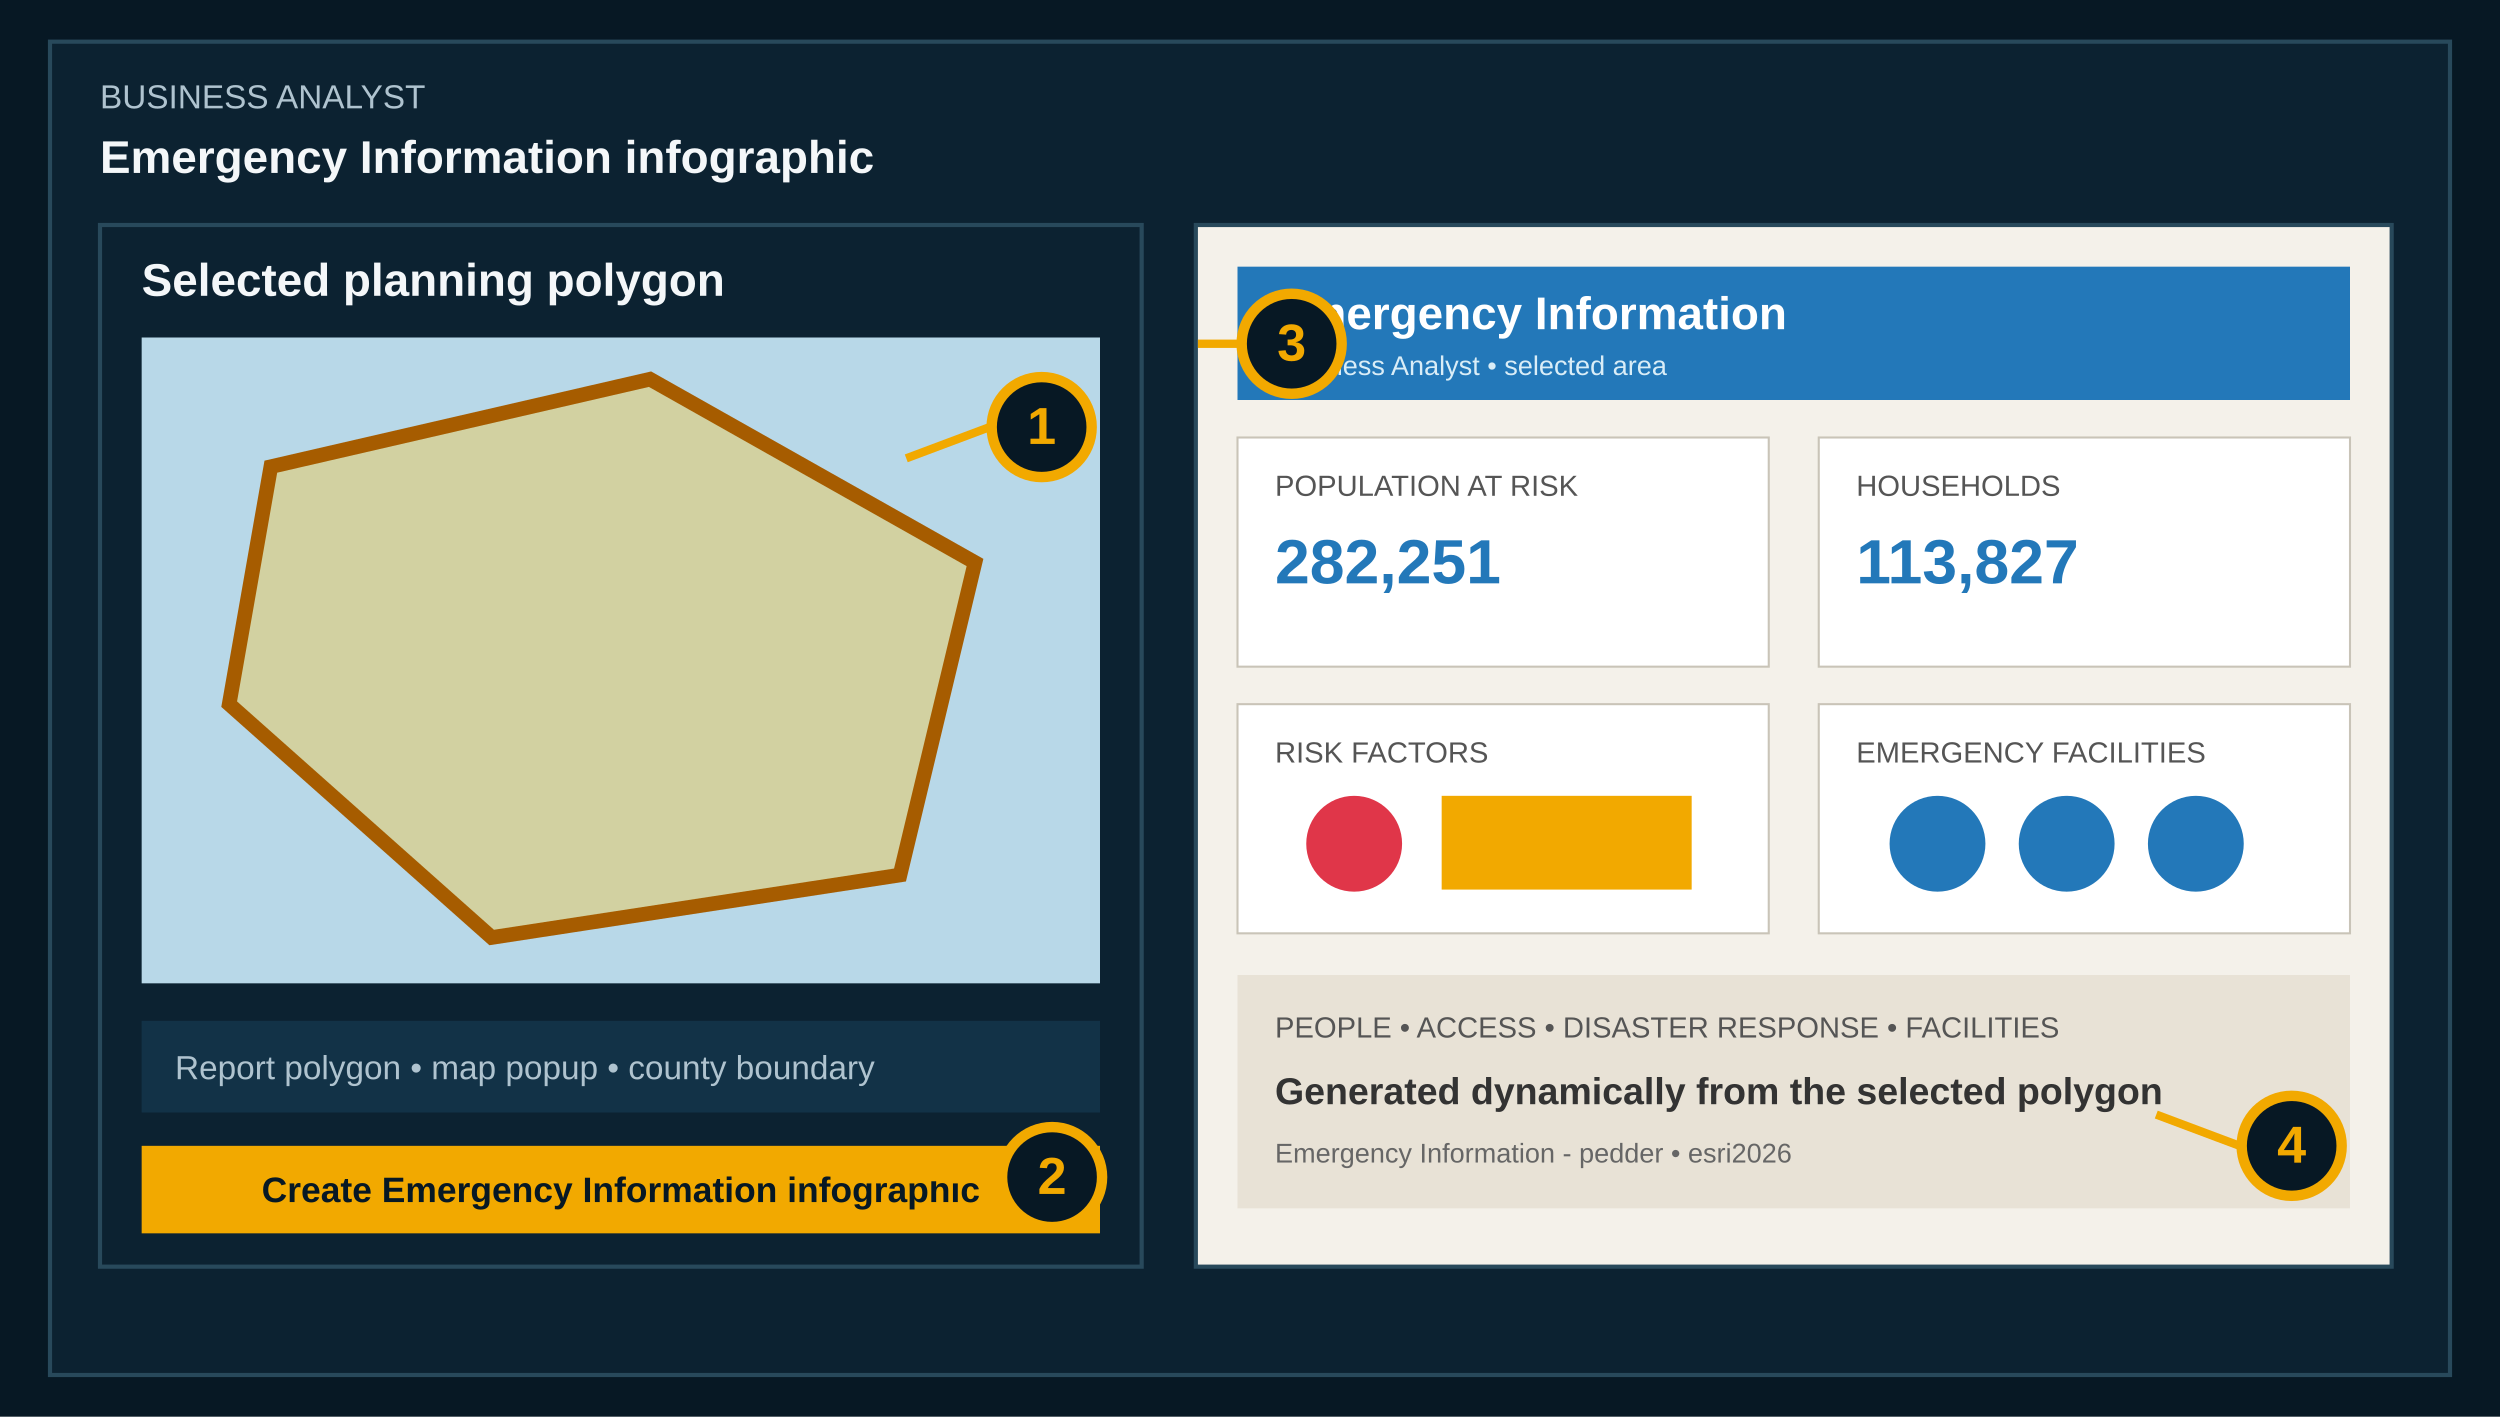
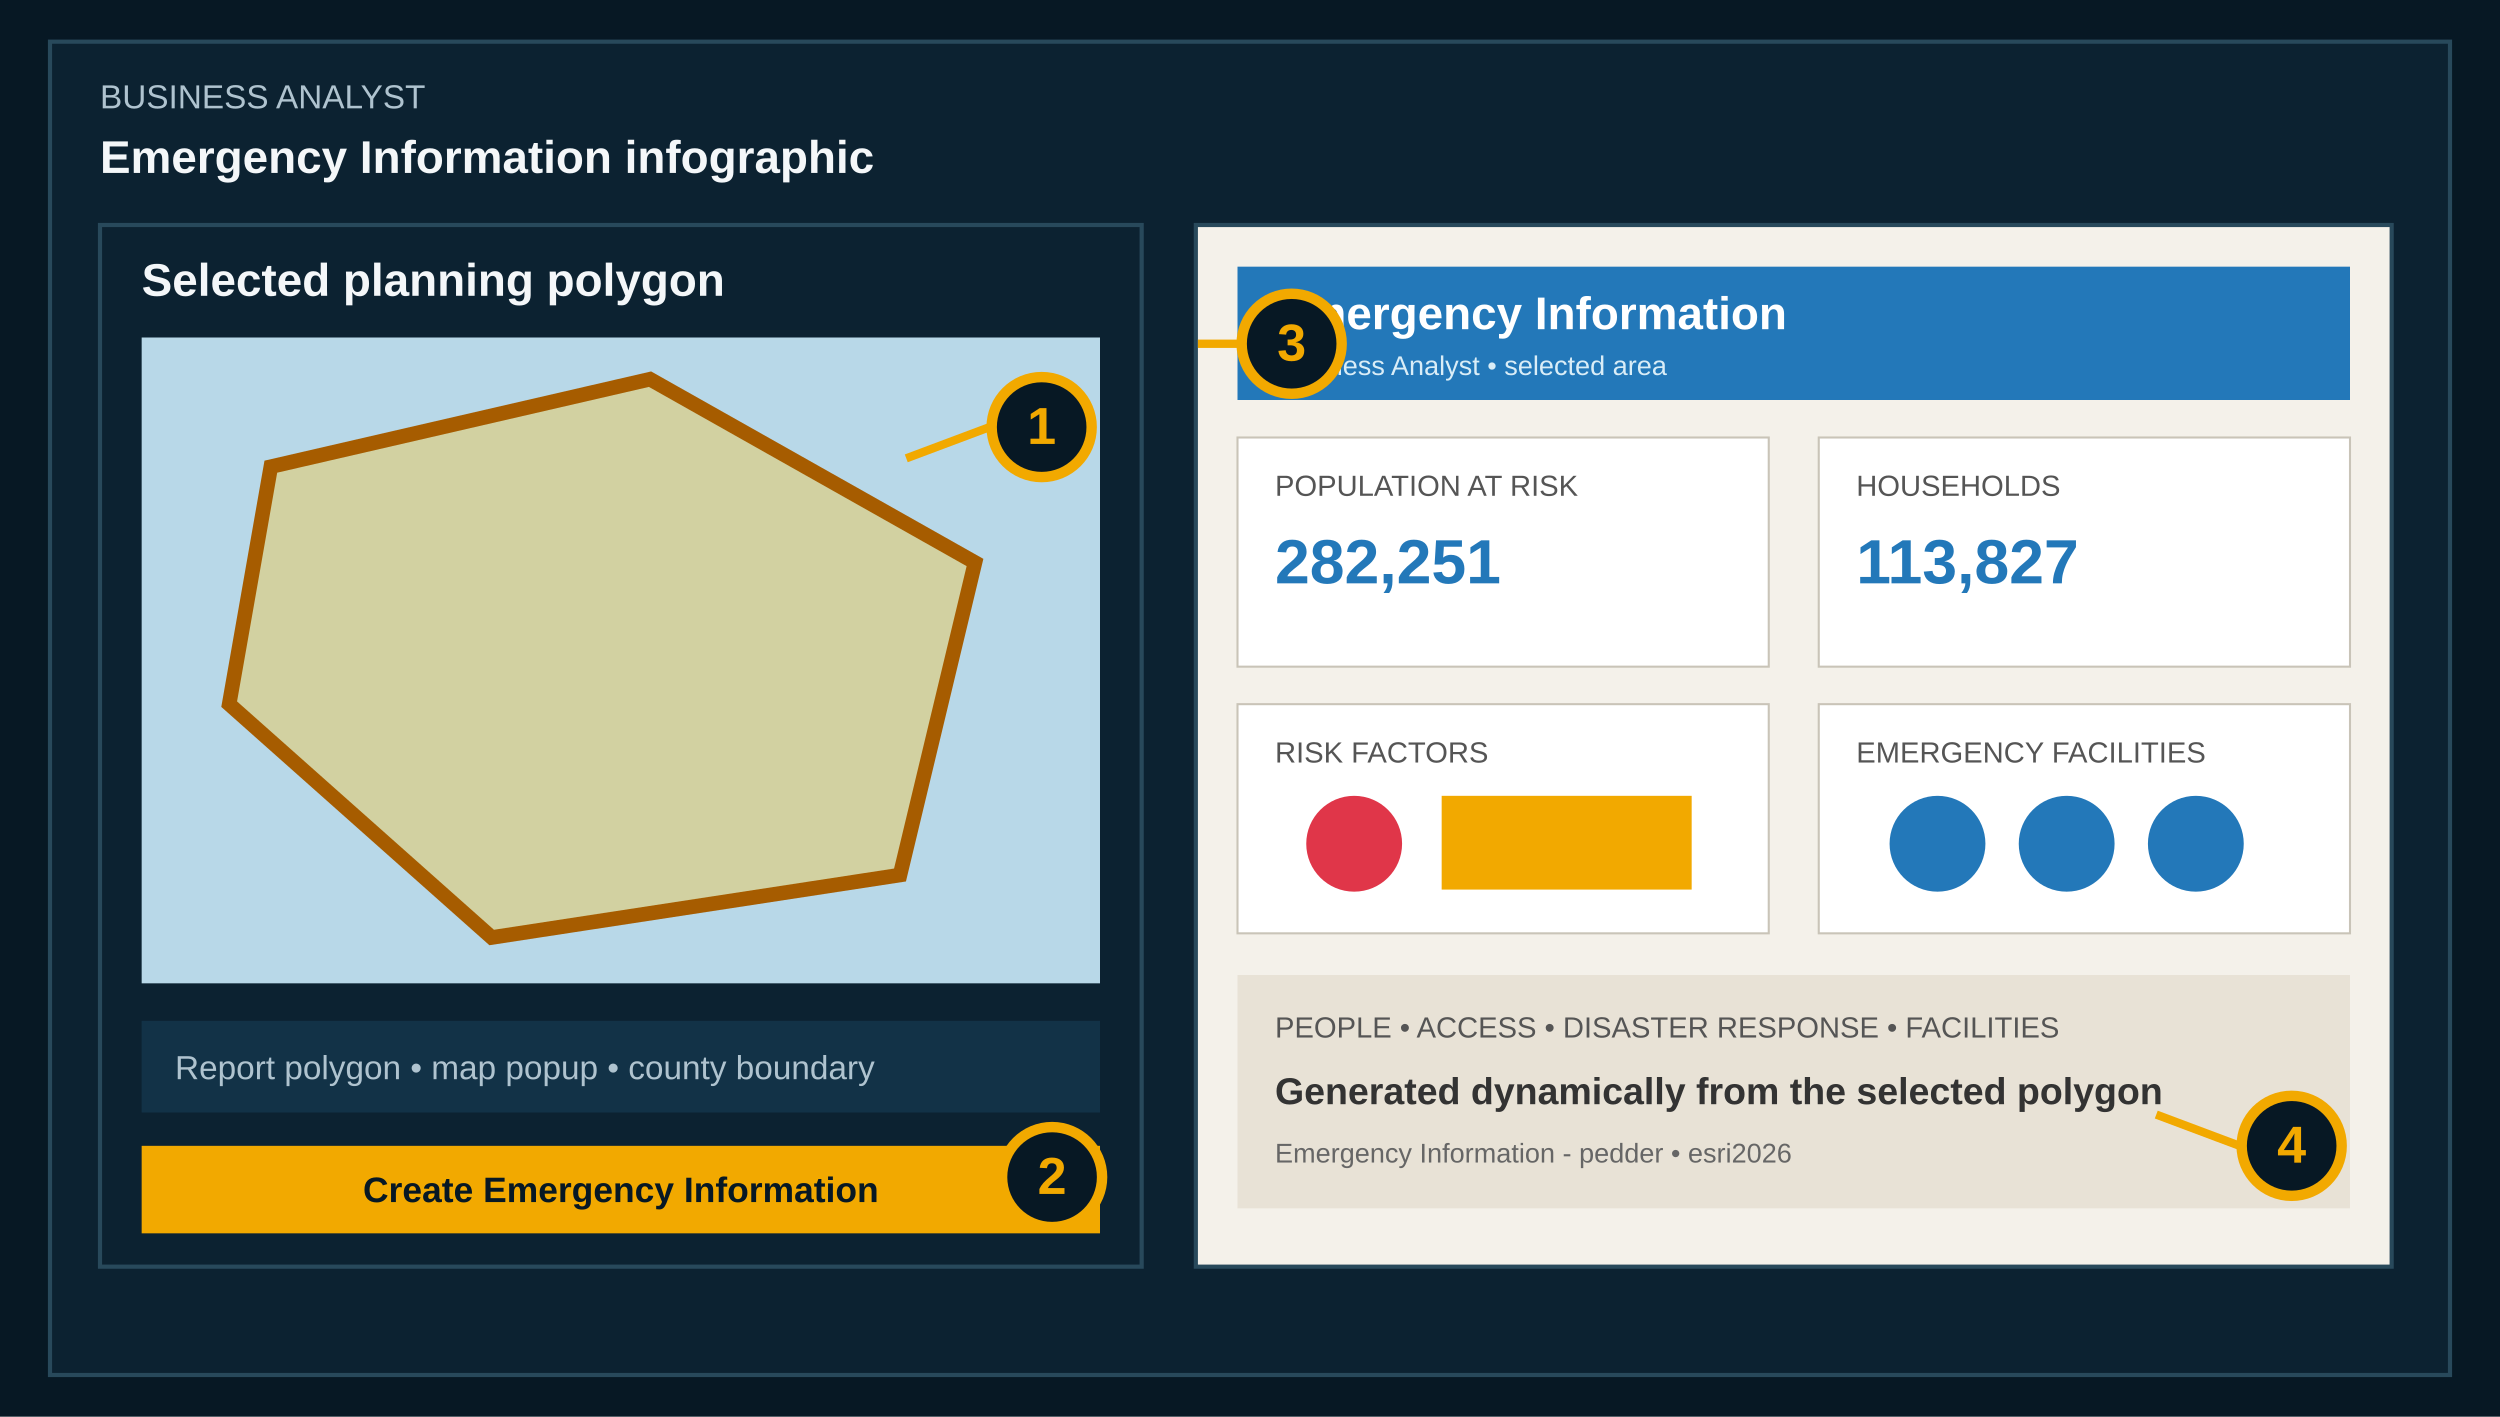
<svg xmlns="http://www.w3.org/2000/svg" width="1200" height="680" viewBox="0 0 1200 680" role="img" aria-labelledby="t d">
  <style>.bg{fill:#071824}.panel{fill:#0c2231;stroke:#28495b;stroke-width:2}.alt{fill:#123247}.gold{fill:#f2a900}.blue{fill:#2378b9}.red{fill:#e03649}.txt{fill:#f4f7f9;font:700 22px Arial}.sm{fill:#afc3cf;font:16px Arial}.xs{fill:#afc3cf;font:13px Arial}.num{fill:#071824;stroke:#f2a900;stroke-width:5}.n{fill:#f2a900;font:700 25px Arial;text-anchor:middle;dominant-baseline:middle}.line{stroke:#f2a900;stroke-width:4;fill:none}</style>
  <rect class="bg" width="1200" height="680" />
  <rect class="panel" x="24" y="20" width="1152" height="640" />
  <text class="sm" x="48" y="52">BUSINESS ANALYST</text>
  <text class="txt" x="48" y="83">Emergency Information infographic</text>
  <rect class="panel" x="48" y="108" width="500" height="500" />
  <text class="txt" x="68" y="142">Selected planning polygon</text>
  <rect x="68" y="162" width="460" height="310" fill="#b8d8e8" />
  <path d="M130 224 L312 182 L468 270 L432 420 L236 450 L110 338Z" fill="#f2c94c" fill-opacity=".45" stroke="#a65c00" stroke-width="7" />
  <rect class="alt" x="68" y="490" width="460" height="44" />
  <text class="sm" x="84" y="518">Report polygon • map popup • county boundary</text>
  <rect class="gold" x="68" y="550" width="460" height="42" />
-   <text x="298" y="577" text-anchor="middle" fill="#071824" font-family="Arial" font-size="17" font-weight="700">Create Emergency Information infographic</text>
+   <text x="298" y="577" text-anchor="middle" fill="#071824" font-family="Arial" font-size="17" font-weight="700">Create Emergency Information</text>
  <rect x="574" y="108" width="574" height="500" fill="#f4f1ea" stroke="#28495b" stroke-width="2" />
  <rect class="blue" x="594" y="128" width="534" height="64" />
  <text x="612" y="158" fill="#fff" font-family="Arial" font-size="22" font-weight="700">Emergency Information</text>
  <text x="612" y="180" fill="#d9edf7" font-family="Arial" font-size="13">Business Analyst • selected area</text>
  <g>
    <rect x="594" y="210" width="255" height="110" fill="#fff" stroke="#c9c4b8" />
    <rect x="873" y="210" width="255" height="110" fill="#fff" stroke="#c9c4b8" />
    <rect x="594" y="338" width="255" height="110" fill="#fff" stroke="#c9c4b8" />
    <rect x="873" y="338" width="255" height="110" fill="#fff" stroke="#c9c4b8" />
  </g>
  <text x="612" y="238" fill="#555" font-family="Arial" font-size="14">POPULATION AT RISK</text>
  <text x="612" y="280" fill="#2378b9" font-family="Arial" font-size="30" font-weight="700">282,251</text>
  <text x="891" y="238" fill="#555" font-family="Arial" font-size="14">HOUSEHOLDS</text>
  <text x="891" y="280" fill="#2378b9" font-family="Arial" font-size="30" font-weight="700">113,827</text>
  <text x="612" y="366" fill="#555" font-family="Arial" font-size="14">RISK FACTORS</text>
  <circle class="red" cx="650" cy="405" r="23" />
  <rect class="gold" x="692" y="382" width="120" height="45" />
  <text x="891" y="366" fill="#555" font-family="Arial" font-size="14">EMERGENCY FACILITIES</text>
  <circle class="blue" cx="930" cy="405" r="23" />
  <circle class="blue" cx="992" cy="405" r="23" />
  <circle class="blue" cx="1054" cy="405" r="23" />
  <rect x="594" y="468" width="534" height="112" fill="#e8e2d6" />
  <text x="612" y="498" fill="#555" font-family="Arial" font-size="14">PEOPLE • ACCESS • DISASTER RESPONSE • FACILITIES</text>
  <text x="612" y="530" fill="#333" font-family="Arial" font-size="18" font-weight="700">Generated dynamically from the selected polygon</text>
  <text x="612" y="558" fill="#666" font-family="Arial" font-size="13">Emergency Information - pedder • esri2026</text>
  <circle class="num" cx="500" cy="205" r="24" />
  <text class="n" x="500" y="206">1</text>
  <path class="line" d="M475 205 L435 220" />
  <circle class="num" cx="505" cy="565" r="24" />
  <text class="n" x="505" y="566">2</text>
  <path class="line" d="M480 565 L440 565" />
  <circle class="num" cx="620" cy="165" r="24" />
  <text class="n" x="620" y="166">3</text>
  <path class="line" d="M595 165 L575 165" />
  <circle class="num" cx="1100" cy="550" r="24" />
  <text class="n" x="1100" y="551">4</text>
  <path class="line" d="M1075 550 L1035 535" />
</svg>
